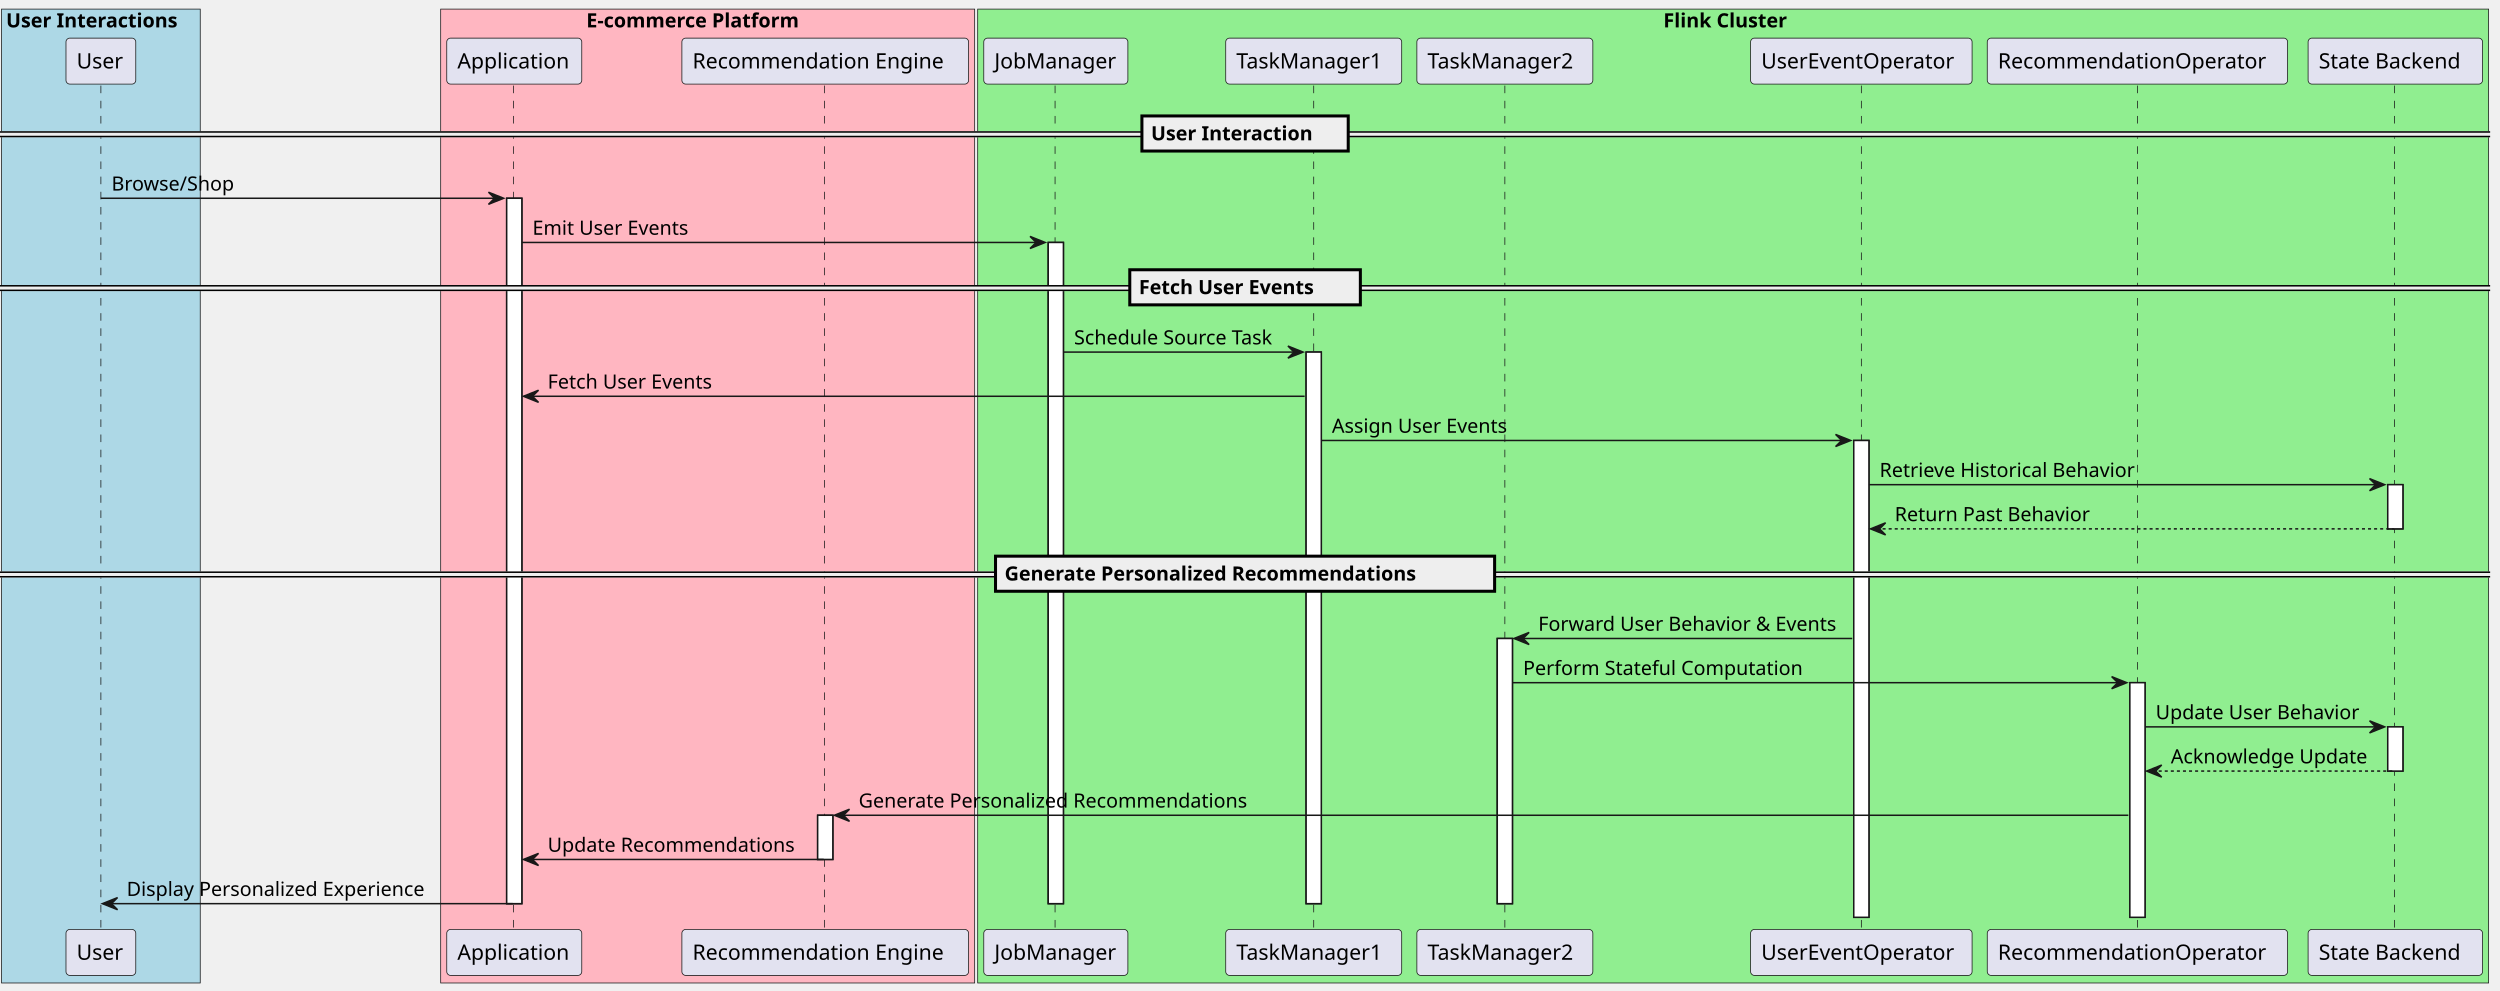
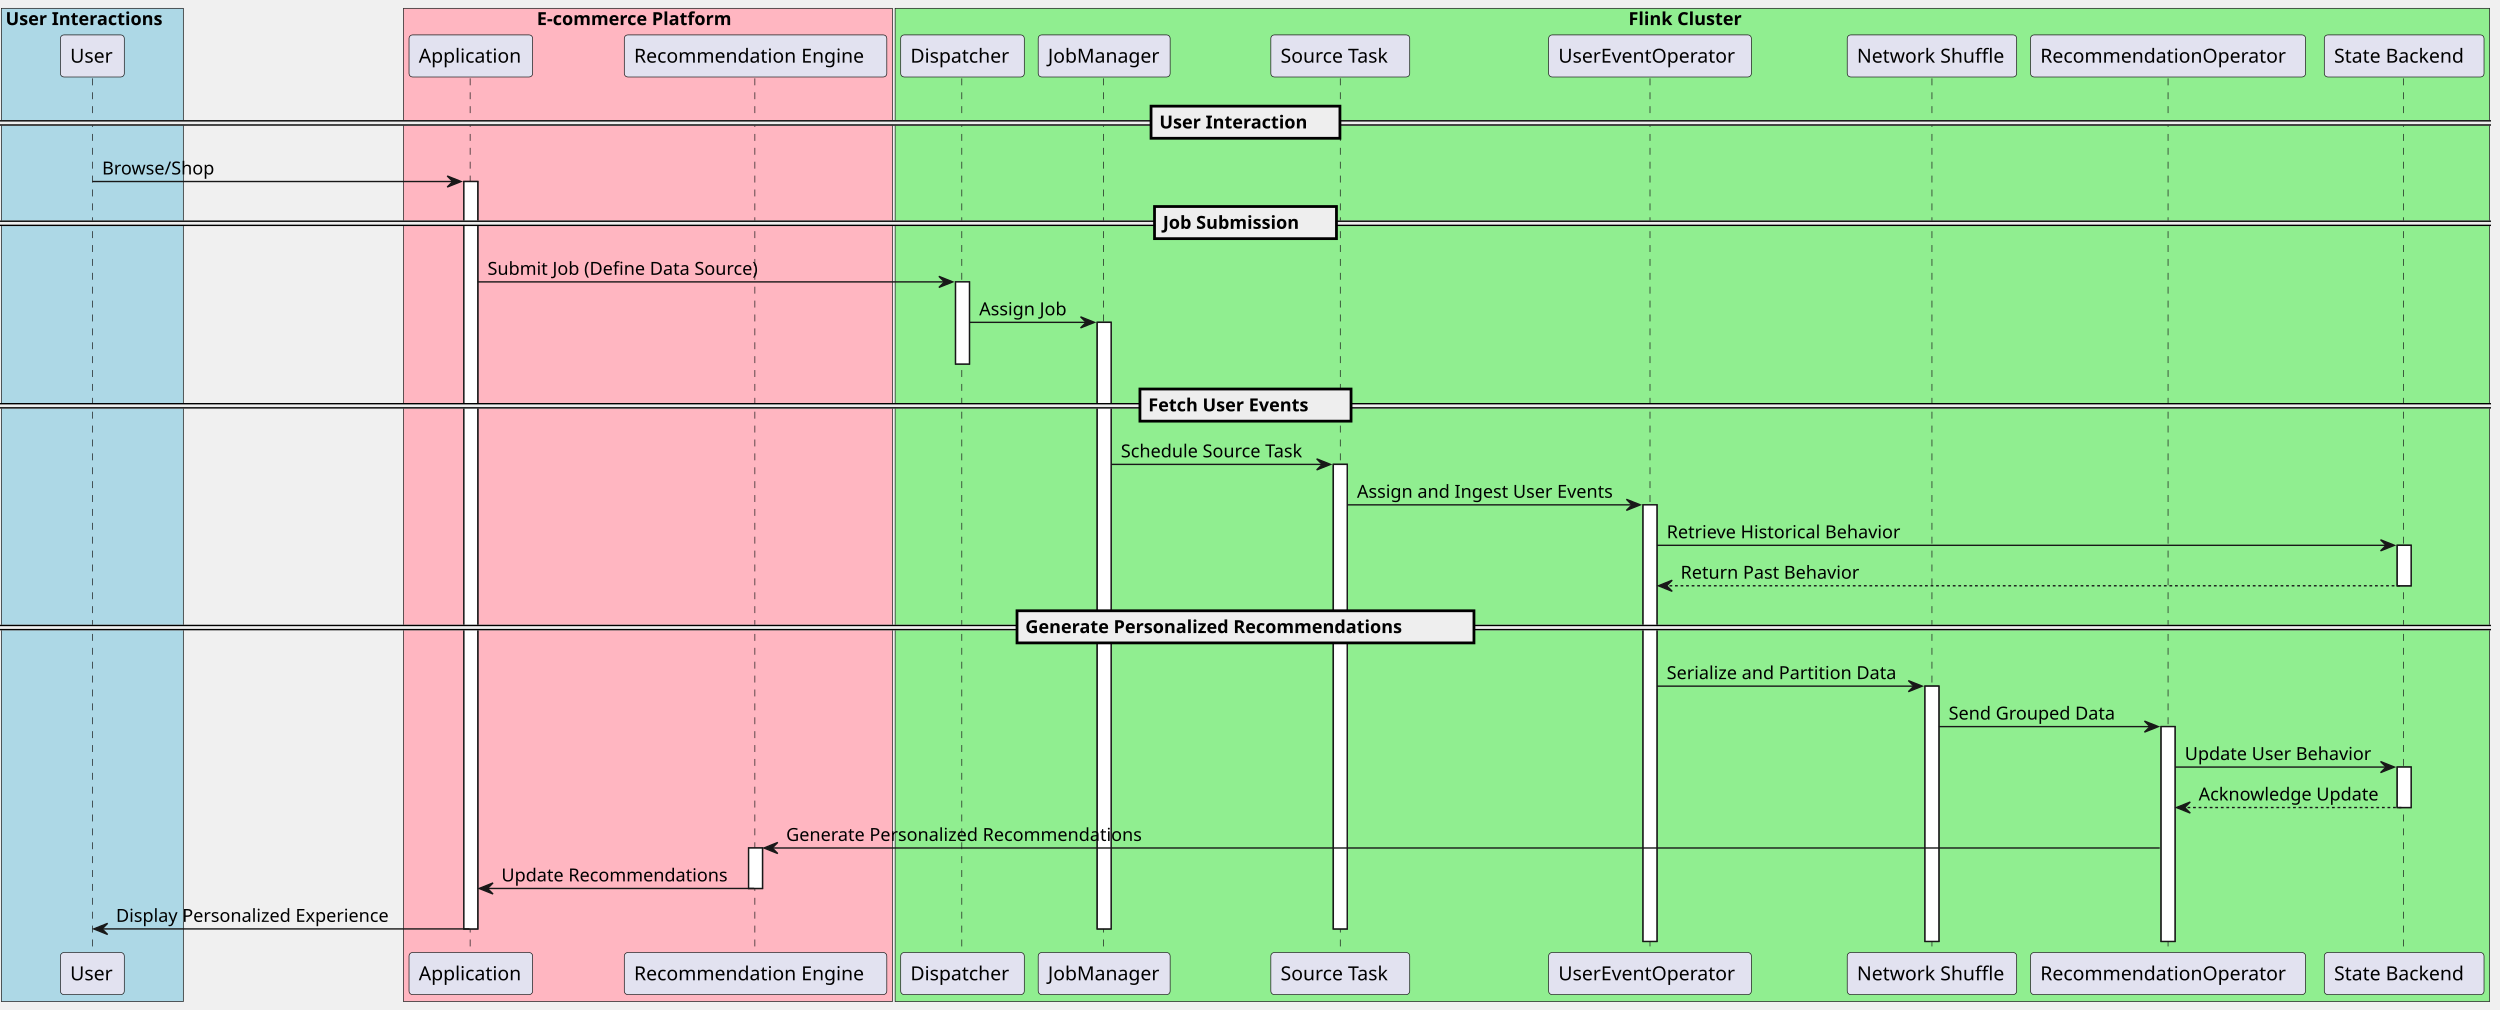
- <svg xmlns="http://www.w3.org/2000/svg" contentStyleType="text/css" height="653px" preserveAspectRatio="none" style="width:1648px;height:653px;background:#FFFFFF;" version="1.1" viewBox="0 0 1648 653" width="1648px" zoomAndPan="magnify">
+ <svg xmlns="http://www.w3.org/2000/svg" contentStyleType="text/css" height="727px" preserveAspectRatio="none" style="width:1800px;height:727px;background:#FFFFFF;" version="1.1" viewBox="0 0 1800 727" width="1800px" zoomAndPan="magnify">
  <defs />
  <g>
-     <rect fill="#ADD8E6" height="641.984" style="stroke:#181818;stroke-width:0.5;" width="131" x="1" y="6" />
+     <rect fill="#ADD8E6" height="715.117" style="stroke:#181818;stroke-width:0.5;" width="131" x="1" y="6" />
    <text fill="#000000" font-family="sans-serif" font-size="13" font-weight="bold" lengthAdjust="spacing" textLength="125" x="4" y="18.067">User Interactions</text>
-     <rect fill="#FFB6C1" height="641.984" style="stroke:#181818;stroke-width:0.5;" width="352" x="290.5" y="6" />
+     <rect fill="#FFB6C1" height="715.117" style="stroke:#181818;stroke-width:0.5;" width="352" x="290.5" y="6" />
    <text fill="#000000" font-family="sans-serif" font-size="13" font-weight="bold" lengthAdjust="spacing" textLength="160" x="386.5" y="18.067">E-commerce Platform</text>
-     <rect fill="#90EE90" height="641.984" style="stroke:#181818;stroke-width:0.5;" width="996" x="644.5" y="6" />
-     <text fill="#000000" font-family="sans-serif" font-size="13" font-weight="bold" lengthAdjust="spacing" textLength="92" x="1096.5" y="18.067">Flink Cluster</text>
-     <rect fill="#FFFFFF" height="464.992" style="stroke:#181818;stroke-width:1.0;" width="10" x="334" y="130.695" />
-     <rect fill="#FFFFFF" height="29.133" style="stroke:#181818;stroke-width:1.0;" width="10" x="539" y="537.422" />
-     <rect fill="#FFFFFF" height="435.859" style="stroke:#181818;stroke-width:1.0;" width="10" x="691" y="159.828" />
-     <rect fill="#FFFFFF" height="363.594" style="stroke:#181818;stroke-width:1.0;" width="10" x="861" y="232.094" />
-     <rect fill="#FFFFFF" height="174.797" style="stroke:#181818;stroke-width:1.0;" width="10" x="987" y="420.891" />
-     <rect fill="#FFFFFF" height="314.328" style="stroke:#181818;stroke-width:1.0;" width="10" x="1222" y="290.359" />
-     <rect fill="#FFFFFF" height="154.664" style="stroke:#181818;stroke-width:1.0;" width="10" x="1404" y="450.023" />
-     <rect fill="#FFFFFF" height="29.133" style="stroke:#181818;stroke-width:1.0;" width="10" x="1574" y="319.492" />
-     <rect fill="#FFFFFF" height="29.133" style="stroke:#181818;stroke-width:1.0;" width="10" x="1574" y="479.156" />
-     <line style="stroke:#181818;stroke-width:0.5;stroke-dasharray:5.0,5.0;" x1="66.5" x2="66.5" y1="56.43" y2="613.688" />
-     <line style="stroke:#181818;stroke-width:0.5;stroke-dasharray:5.0,5.0;" x1="338.5" x2="338.5" y1="56.43" y2="613.688" />
-     <line style="stroke:#181818;stroke-width:0.5;stroke-dasharray:5.0,5.0;" x1="543.5" x2="543.5" y1="56.43" y2="613.688" />
-     <line style="stroke:#181818;stroke-width:0.5;stroke-dasharray:5.0,5.0;" x1="695.5" x2="695.5" y1="56.43" y2="613.688" />
-     <line style="stroke:#181818;stroke-width:0.5;stroke-dasharray:5.0,5.0;" x1="866" x2="866" y1="56.43" y2="613.688" />
-     <line style="stroke:#181818;stroke-width:0.5;stroke-dasharray:5.0,5.0;" x1="992" x2="992" y1="56.43" y2="613.688" />
-     <line style="stroke:#181818;stroke-width:0.5;stroke-dasharray:5.0,5.0;" x1="1227" x2="1227" y1="56.43" y2="613.688" />
-     <line style="stroke:#181818;stroke-width:0.5;stroke-dasharray:5.0,5.0;" x1="1409" x2="1409" y1="56.43" y2="613.688" />
-     <line style="stroke:#181818;stroke-width:0.5;stroke-dasharray:5.0,5.0;" x1="1578.5" x2="1578.5" y1="56.43" y2="613.688" />
+     <rect fill="#90EE90" height="715.117" style="stroke:#181818;stroke-width:0.5;" width="1148" x="644.5" y="6" />
+     <text fill="#000000" font-family="sans-serif" font-size="13" font-weight="bold" lengthAdjust="spacing" textLength="92" x="1172.5" y="18.067">Flink Cluster</text>
+     <rect fill="#FFFFFF" height="538.125" style="stroke:#181818;stroke-width:1.0;" width="10" x="334" y="130.695" />
+     <rect fill="#FFFFFF" height="29.133" style="stroke:#181818;stroke-width:1.0;" width="10" x="539" y="610.555" />
+     <rect fill="#FFFFFF" height="59.133" style="stroke:#181818;stroke-width:1.0;" width="10" x="688" y="202.961" />
+     <rect fill="#FFFFFF" height="436.727" style="stroke:#181818;stroke-width:1.0;" width="10" x="790" y="232.094" />
+     <rect fill="#FFFFFF" height="334.461" style="stroke:#181818;stroke-width:1.0;" width="10" x="960" y="334.359" />
+     <rect fill="#FFFFFF" height="314.328" style="stroke:#181818;stroke-width:1.0;" width="10" x="1183" y="363.492" />
+     <rect fill="#FFFFFF" height="183.797" style="stroke:#181818;stroke-width:1.0;" width="10" x="1386" y="494.023" />
+     <rect fill="#FFFFFF" height="154.664" style="stroke:#181818;stroke-width:1.0;" width="10" x="1556" y="523.156" />
+     <rect fill="#FFFFFF" height="29.133" style="stroke:#181818;stroke-width:1.0;" width="10" x="1726" y="392.625" />
+     <rect fill="#FFFFFF" height="29.133" style="stroke:#181818;stroke-width:1.0;" width="10" x="1726" y="552.289" />
+     <line style="stroke:#181818;stroke-width:0.5;stroke-dasharray:5.0,5.0;" x1="66.5" x2="66.5" y1="56.43" y2="686.82" />
+     <line style="stroke:#181818;stroke-width:0.5;stroke-dasharray:5.0,5.0;" x1="338.5" x2="338.5" y1="56.43" y2="686.82" />
+     <line style="stroke:#181818;stroke-width:0.5;stroke-dasharray:5.0,5.0;" x1="543.5" x2="543.5" y1="56.43" y2="686.82" />
+     <line style="stroke:#181818;stroke-width:0.5;stroke-dasharray:5.0,5.0;" x1="692.5" x2="692.5" y1="56.43" y2="686.82" />
+     <line style="stroke:#181818;stroke-width:0.5;stroke-dasharray:5.0,5.0;" x1="794.5" x2="794.5" y1="56.43" y2="686.82" />
+     <line style="stroke:#181818;stroke-width:0.5;stroke-dasharray:5.0,5.0;" x1="965" x2="965" y1="56.43" y2="686.82" />
+     <line style="stroke:#181818;stroke-width:0.5;stroke-dasharray:5.0,5.0;" x1="1188" x2="1188" y1="56.43" y2="686.82" />
+     <line style="stroke:#181818;stroke-width:0.5;stroke-dasharray:5.0,5.0;" x1="1391" x2="1391" y1="56.43" y2="686.82" />
+     <line style="stroke:#181818;stroke-width:0.5;stroke-dasharray:5.0,5.0;" x1="1561" x2="1561" y1="56.43" y2="686.82" />
+     <line style="stroke:#181818;stroke-width:0.5;stroke-dasharray:5.0,5.0;" x1="1730.5" x2="1730.5" y1="56.43" y2="686.82" />
    <rect fill="#E2E2F0" height="30.297" rx="2.5" ry="2.5" style="stroke:#181818;stroke-width:0.5;" width="46" x="43.5" y="25.133" />
    <text fill="#000000" font-family="sans-serif" font-size="14" lengthAdjust="spacing" textLength="32" x="50.5" y="45.128">User</text>
-     <rect fill="#E2E2F0" height="30.297" rx="2.5" ry="2.5" style="stroke:#181818;stroke-width:0.5;" width="46" x="43.5" y="612.688" />
-     <text fill="#000000" font-family="sans-serif" font-size="14" lengthAdjust="spacing" textLength="32" x="50.5" y="632.683">User</text>
+     <rect fill="#E2E2F0" height="30.297" rx="2.5" ry="2.5" style="stroke:#181818;stroke-width:0.5;" width="46" x="43.5" y="685.82" />
+     <text fill="#000000" font-family="sans-serif" font-size="14" lengthAdjust="spacing" textLength="32" x="50.5" y="705.815">User</text>
    <rect fill="#E2E2F0" height="30.297" rx="2.5" ry="2.5" style="stroke:#181818;stroke-width:0.5;" width="89" x="294.5" y="25.133" />
    <text fill="#000000" font-family="sans-serif" font-size="14" lengthAdjust="spacing" textLength="75" x="301.5" y="45.128">Application</text>
-     <rect fill="#E2E2F0" height="30.297" rx="2.5" ry="2.5" style="stroke:#181818;stroke-width:0.5;" width="89" x="294.5" y="612.688" />
-     <text fill="#000000" font-family="sans-serif" font-size="14" lengthAdjust="spacing" textLength="75" x="301.5" y="632.683">Application</text>
+     <rect fill="#E2E2F0" height="30.297" rx="2.5" ry="2.5" style="stroke:#181818;stroke-width:0.5;" width="89" x="294.5" y="685.82" />
+     <text fill="#000000" font-family="sans-serif" font-size="14" lengthAdjust="spacing" textLength="75" x="301.5" y="705.815">Application</text>
    <rect fill="#E2E2F0" height="30.297" rx="2.5" ry="2.5" style="stroke:#181818;stroke-width:0.5;" width="189" x="449.5" y="25.133" />
    <text fill="#000000" font-family="sans-serif" font-size="14" lengthAdjust="spacing" textLength="175" x="456.5" y="45.128">Recommendation Engine</text>
-     <rect fill="#E2E2F0" height="30.297" rx="2.5" ry="2.5" style="stroke:#181818;stroke-width:0.5;" width="189" x="449.5" y="612.688" />
-     <text fill="#000000" font-family="sans-serif" font-size="14" lengthAdjust="spacing" textLength="175" x="456.5" y="632.683">Recommendation Engine</text>
-     <rect fill="#E2E2F0" height="30.297" rx="2.5" ry="2.5" style="stroke:#181818;stroke-width:0.5;" width="95" x="648.5" y="25.133" />
-     <text fill="#000000" font-family="sans-serif" font-size="14" lengthAdjust="spacing" textLength="81" x="655.5" y="45.128">JobManager</text>
-     <rect fill="#E2E2F0" height="30.297" rx="2.5" ry="2.5" style="stroke:#181818;stroke-width:0.5;" width="95" x="648.5" y="612.688" />
-     <text fill="#000000" font-family="sans-serif" font-size="14" lengthAdjust="spacing" textLength="81" x="655.5" y="632.683">JobManager</text>
-     <rect fill="#E2E2F0" height="30.297" rx="2.5" ry="2.5" style="stroke:#181818;stroke-width:0.5;" width="116" x="808" y="25.133" />
-     <text fill="#000000" font-family="sans-serif" font-size="14" lengthAdjust="spacing" textLength="102" x="815" y="45.128">TaskManager1</text>
-     <rect fill="#E2E2F0" height="30.297" rx="2.5" ry="2.5" style="stroke:#181818;stroke-width:0.5;" width="116" x="808" y="612.688" />
-     <text fill="#000000" font-family="sans-serif" font-size="14" lengthAdjust="spacing" textLength="102" x="815" y="632.683">TaskManager1</text>
-     <rect fill="#E2E2F0" height="30.297" rx="2.5" ry="2.5" style="stroke:#181818;stroke-width:0.5;" width="116" x="934" y="25.133" />
-     <text fill="#000000" font-family="sans-serif" font-size="14" lengthAdjust="spacing" textLength="102" x="941" y="45.128">TaskManager2</text>
-     <rect fill="#E2E2F0" height="30.297" rx="2.5" ry="2.5" style="stroke:#181818;stroke-width:0.5;" width="116" x="934" y="612.688" />
-     <text fill="#000000" font-family="sans-serif" font-size="14" lengthAdjust="spacing" textLength="102" x="941" y="632.683">TaskManager2</text>
-     <rect fill="#E2E2F0" height="30.297" rx="2.5" ry="2.5" style="stroke:#181818;stroke-width:0.5;" width="146" x="1154" y="25.133" />
-     <text fill="#000000" font-family="sans-serif" font-size="14" lengthAdjust="spacing" textLength="132" x="1161" y="45.128">UserEventOperator</text>
-     <rect fill="#E2E2F0" height="30.297" rx="2.5" ry="2.5" style="stroke:#181818;stroke-width:0.5;" width="146" x="1154" y="612.688" />
-     <text fill="#000000" font-family="sans-serif" font-size="14" lengthAdjust="spacing" textLength="132" x="1161" y="632.683">UserEventOperator</text>
-     <rect fill="#E2E2F0" height="30.297" rx="2.5" ry="2.5" style="stroke:#181818;stroke-width:0.5;" width="198" x="1310" y="25.133" />
-     <text fill="#000000" font-family="sans-serif" font-size="14" lengthAdjust="spacing" textLength="184" x="1317" y="45.128">RecommendationOperator</text>
-     <rect fill="#E2E2F0" height="30.297" rx="2.5" ry="2.5" style="stroke:#181818;stroke-width:0.5;" width="198" x="1310" y="612.688" />
-     <text fill="#000000" font-family="sans-serif" font-size="14" lengthAdjust="spacing" textLength="184" x="1317" y="632.683">RecommendationOperator</text>
-     <rect fill="#E2E2F0" height="30.297" rx="2.5" ry="2.5" style="stroke:#181818;stroke-width:0.5;" width="115" x="1521.5" y="25.133" />
-     <text fill="#000000" font-family="sans-serif" font-size="14" lengthAdjust="spacing" textLength="101" x="1528.5" y="45.128">State Backend</text>
-     <rect fill="#E2E2F0" height="30.297" rx="2.5" ry="2.5" style="stroke:#181818;stroke-width:0.5;" width="115" x="1521.5" y="612.688" />
-     <text fill="#000000" font-family="sans-serif" font-size="14" lengthAdjust="spacing" textLength="101" x="1528.5" y="632.683">State Backend</text>
-     <rect fill="#FFFFFF" height="464.992" style="stroke:#181818;stroke-width:1.0;" width="10" x="334" y="130.695" />
-     <rect fill="#FFFFFF" height="29.133" style="stroke:#181818;stroke-width:1.0;" width="10" x="539" y="537.422" />
-     <rect fill="#FFFFFF" height="435.859" style="stroke:#181818;stroke-width:1.0;" width="10" x="691" y="159.828" />
-     <rect fill="#FFFFFF" height="363.594" style="stroke:#181818;stroke-width:1.0;" width="10" x="861" y="232.094" />
-     <rect fill="#FFFFFF" height="174.797" style="stroke:#181818;stroke-width:1.0;" width="10" x="987" y="420.891" />
-     <rect fill="#FFFFFF" height="314.328" style="stroke:#181818;stroke-width:1.0;" width="10" x="1222" y="290.359" />
-     <rect fill="#FFFFFF" height="154.664" style="stroke:#181818;stroke-width:1.0;" width="10" x="1404" y="450.023" />
-     <rect fill="#FFFFFF" height="29.133" style="stroke:#181818;stroke-width:1.0;" width="10" x="1574" y="319.492" />
-     <rect fill="#FFFFFF" height="29.133" style="stroke:#181818;stroke-width:1.0;" width="10" x="1574" y="479.156" />
-     <rect fill="#EEEEEE" height="3" style="stroke:#EEEEEE;stroke-width:1.0;" width="1641.5" x="0" y="86.996" />
-     <line style="stroke:#000000;stroke-width:1.0;" x1="0" x2="1641.5" y1="86.996" y2="86.996" />
-     <line style="stroke:#000000;stroke-width:1.0;" x1="0" x2="1641.5" y1="89.996" y2="89.996" />
-     <rect fill="#EEEEEE" height="23.133" style="stroke:#000000;stroke-width:2.0;" width="136" x="752.75" y="76.43" />
-     <text fill="#000000" font-family="sans-serif" font-size="13" font-weight="bold" lengthAdjust="spacing" textLength="117" x="758.75" y="92.497">User Interaction</text>
+     <rect fill="#E2E2F0" height="30.297" rx="2.5" ry="2.5" style="stroke:#181818;stroke-width:0.5;" width="189" x="449.5" y="685.82" />
+     <text fill="#000000" font-family="sans-serif" font-size="14" lengthAdjust="spacing" textLength="175" x="456.5" y="705.815">Recommendation Engine</text>
+     <rect fill="#E2E2F0" height="30.297" rx="2.5" ry="2.5" style="stroke:#181818;stroke-width:0.5;" width="89" x="648.5" y="25.133" />
+     <text fill="#000000" font-family="sans-serif" font-size="14" lengthAdjust="spacing" textLength="75" x="655.5" y="45.128">Dispatcher</text>
+     <rect fill="#E2E2F0" height="30.297" rx="2.5" ry="2.5" style="stroke:#181818;stroke-width:0.5;" width="89" x="648.5" y="685.82" />
+     <text fill="#000000" font-family="sans-serif" font-size="14" lengthAdjust="spacing" textLength="75" x="655.5" y="705.815">Dispatcher</text>
+     <rect fill="#E2E2F0" height="30.297" rx="2.5" ry="2.5" style="stroke:#181818;stroke-width:0.5;" width="95" x="747.5" y="25.133" />
+     <text fill="#000000" font-family="sans-serif" font-size="14" lengthAdjust="spacing" textLength="81" x="754.5" y="45.128">JobManager</text>
+     <rect fill="#E2E2F0" height="30.297" rx="2.5" ry="2.5" style="stroke:#181818;stroke-width:0.5;" width="95" x="747.5" y="685.82" />
+     <text fill="#000000" font-family="sans-serif" font-size="14" lengthAdjust="spacing" textLength="81" x="754.5" y="705.815">JobManager</text>
+     <rect fill="#E2E2F0" height="30.297" rx="2.5" ry="2.5" style="stroke:#181818;stroke-width:0.5;" width="100" x="915" y="25.133" />
+     <text fill="#000000" font-family="sans-serif" font-size="14" lengthAdjust="spacing" textLength="86" x="922" y="45.128">Source Task</text>
+     <rect fill="#E2E2F0" height="30.297" rx="2.5" ry="2.5" style="stroke:#181818;stroke-width:0.5;" width="100" x="915" y="685.82" />
+     <text fill="#000000" font-family="sans-serif" font-size="14" lengthAdjust="spacing" textLength="86" x="922" y="705.815">Source Task</text>
+     <rect fill="#E2E2F0" height="30.297" rx="2.5" ry="2.5" style="stroke:#181818;stroke-width:0.5;" width="146" x="1115" y="25.133" />
+     <text fill="#000000" font-family="sans-serif" font-size="14" lengthAdjust="spacing" textLength="132" x="1122" y="45.128">UserEventOperator</text>
+     <rect fill="#E2E2F0" height="30.297" rx="2.5" ry="2.5" style="stroke:#181818;stroke-width:0.5;" width="146" x="1115" y="685.82" />
+     <text fill="#000000" font-family="sans-serif" font-size="14" lengthAdjust="spacing" textLength="132" x="1122" y="705.815">UserEventOperator</text>
+     <rect fill="#E2E2F0" height="30.297" rx="2.5" ry="2.5" style="stroke:#181818;stroke-width:0.5;" width="122" x="1330" y="25.133" />
+     <text fill="#000000" font-family="sans-serif" font-size="14" lengthAdjust="spacing" textLength="108" x="1337" y="45.128">Network Shuffle</text>
+     <rect fill="#E2E2F0" height="30.297" rx="2.5" ry="2.5" style="stroke:#181818;stroke-width:0.5;" width="122" x="1330" y="685.82" />
+     <text fill="#000000" font-family="sans-serif" font-size="14" lengthAdjust="spacing" textLength="108" x="1337" y="705.815">Network Shuffle</text>
+     <rect fill="#E2E2F0" height="30.297" rx="2.5" ry="2.5" style="stroke:#181818;stroke-width:0.5;" width="198" x="1462" y="25.133" />
+     <text fill="#000000" font-family="sans-serif" font-size="14" lengthAdjust="spacing" textLength="184" x="1469" y="45.128">RecommendationOperator</text>
+     <rect fill="#E2E2F0" height="30.297" rx="2.5" ry="2.5" style="stroke:#181818;stroke-width:0.5;" width="198" x="1462" y="685.82" />
+     <text fill="#000000" font-family="sans-serif" font-size="14" lengthAdjust="spacing" textLength="184" x="1469" y="705.815">RecommendationOperator</text>
+     <rect fill="#E2E2F0" height="30.297" rx="2.5" ry="2.5" style="stroke:#181818;stroke-width:0.5;" width="115" x="1673.5" y="25.133" />
+     <text fill="#000000" font-family="sans-serif" font-size="14" lengthAdjust="spacing" textLength="101" x="1680.5" y="45.128">State Backend</text>
+     <rect fill="#E2E2F0" height="30.297" rx="2.5" ry="2.5" style="stroke:#181818;stroke-width:0.5;" width="115" x="1673.5" y="685.82" />
+     <text fill="#000000" font-family="sans-serif" font-size="14" lengthAdjust="spacing" textLength="101" x="1680.5" y="705.815">State Backend</text>
+     <rect fill="#FFFFFF" height="538.125" style="stroke:#181818;stroke-width:1.0;" width="10" x="334" y="130.695" />
+     <rect fill="#FFFFFF" height="29.133" style="stroke:#181818;stroke-width:1.0;" width="10" x="539" y="610.555" />
+     <rect fill="#FFFFFF" height="59.133" style="stroke:#181818;stroke-width:1.0;" width="10" x="688" y="202.961" />
+     <rect fill="#FFFFFF" height="436.727" style="stroke:#181818;stroke-width:1.0;" width="10" x="790" y="232.094" />
+     <rect fill="#FFFFFF" height="334.461" style="stroke:#181818;stroke-width:1.0;" width="10" x="960" y="334.359" />
+     <rect fill="#FFFFFF" height="314.328" style="stroke:#181818;stroke-width:1.0;" width="10" x="1183" y="363.492" />
+     <rect fill="#FFFFFF" height="183.797" style="stroke:#181818;stroke-width:1.0;" width="10" x="1386" y="494.023" />
+     <rect fill="#FFFFFF" height="154.664" style="stroke:#181818;stroke-width:1.0;" width="10" x="1556" y="523.156" />
+     <rect fill="#FFFFFF" height="29.133" style="stroke:#181818;stroke-width:1.0;" width="10" x="1726" y="392.625" />
+     <rect fill="#FFFFFF" height="29.133" style="stroke:#181818;stroke-width:1.0;" width="10" x="1726" y="552.289" />
+     <rect fill="#EEEEEE" height="3" style="stroke:#EEEEEE;stroke-width:1.0;" width="1793.5" x="0" y="86.996" />
+     <line style="stroke:#000000;stroke-width:1.0;" x1="0" x2="1793.5" y1="86.996" y2="86.996" />
+     <line style="stroke:#000000;stroke-width:1.0;" x1="0" x2="1793.5" y1="89.996" y2="89.996" />
+     <rect fill="#EEEEEE" height="23.133" style="stroke:#000000;stroke-width:2.0;" width="136" x="828.75" y="76.43" />
+     <text fill="#000000" font-family="sans-serif" font-size="13" font-weight="bold" lengthAdjust="spacing" textLength="117" x="834.75" y="92.497">User Interaction</text>
    <polygon fill="#181818" points="322,126.695,332,130.695,322,134.695,326,130.695" style="stroke:#181818;stroke-width:1.0;" />
    <line style="stroke:#181818;stroke-width:1.0;" x1="66.5" x2="328" y1="130.695" y2="130.695" />
    <text fill="#000000" font-family="sans-serif" font-size="13" lengthAdjust="spacing" textLength="83" x="73.5" y="125.629">Browse/Shop</text>
-     <polygon fill="#181818" points="679,155.828,689,159.828,679,163.828,683,159.828" style="stroke:#181818;stroke-width:1.0;" />
-     <line style="stroke:#181818;stroke-width:1.0;" x1="344" x2="685" y1="159.828" y2="159.828" />
-     <text fill="#000000" font-family="sans-serif" font-size="13" lengthAdjust="spacing" textLength="110" x="351" y="154.762">Emit User Events</text>
-     <rect fill="#EEEEEE" height="3" style="stroke:#EEEEEE;stroke-width:1.0;" width="1641.5" x="0" y="188.394" />
-     <line style="stroke:#000000;stroke-width:1.0;" x1="0" x2="1641.5" y1="188.394" y2="188.394" />
-     <line style="stroke:#000000;stroke-width:1.0;" x1="0" x2="1641.5" y1="191.394" y2="191.394" />
-     <rect fill="#EEEEEE" height="23.133" style="stroke:#000000;stroke-width:2.0;" width="152" x="744.75" y="177.828" />
-     <text fill="#000000" font-family="sans-serif" font-size="13" font-weight="bold" lengthAdjust="spacing" textLength="133" x="750.75" y="193.895">Fetch User Events</text>
-     <polygon fill="#181818" points="849,228.094,859,232.094,849,236.094,853,232.094" style="stroke:#181818;stroke-width:1.0;" />
-     <line style="stroke:#181818;stroke-width:1.0;" x1="701" x2="855" y1="232.094" y2="232.094" />
-     <text fill="#000000" font-family="sans-serif" font-size="13" lengthAdjust="spacing" textLength="141" x="708" y="227.028">Schedule Source Task</text>
-     <polygon fill="#181818" points="355,257.227,345,261.227,355,265.227,351,261.227" style="stroke:#181818;stroke-width:1.0;" />
-     <line style="stroke:#181818;stroke-width:1.0;" x1="349" x2="860" y1="261.227" y2="261.227" />
-     <text fill="#000000" font-family="sans-serif" font-size="13" lengthAdjust="spacing" textLength="116" x="361" y="256.161">Fetch User Events</text>
-     <polygon fill="#181818" points="1210,286.359,1220,290.359,1210,294.359,1214,290.359" style="stroke:#181818;stroke-width:1.0;" />
-     <line style="stroke:#181818;stroke-width:1.0;" x1="871" x2="1216" y1="290.359" y2="290.359" />
-     <text fill="#000000" font-family="sans-serif" font-size="13" lengthAdjust="spacing" textLength="123" x="878" y="285.293">Assign User Events</text>
-     <polygon fill="#181818" points="1562,315.492,1572,319.492,1562,323.492,1566,319.492" style="stroke:#181818;stroke-width:1.0;" />
-     <line style="stroke:#181818;stroke-width:1.0;" x1="1232" x2="1568" y1="319.492" y2="319.492" />
-     <text fill="#000000" font-family="sans-serif" font-size="13" lengthAdjust="spacing" textLength="175" x="1239" y="314.426">Retrieve Historical Behavior</text>
-     <polygon fill="#181818" points="1243,344.625,1233,348.625,1243,352.625,1239,348.625" style="stroke:#181818;stroke-width:1.0;" />
-     <line style="stroke:#181818;stroke-width:1.0;stroke-dasharray:2.0,2.0;" x1="1237" x2="1578" y1="348.625" y2="348.625" />
-     <text fill="#000000" font-family="sans-serif" font-size="13" lengthAdjust="spacing" textLength="134" x="1249" y="343.559">Return Past Behavior</text>
-     <rect fill="#EEEEEE" height="3" style="stroke:#EEEEEE;stroke-width:1.0;" width="1641.5" x="0" y="377.191" />
-     <line style="stroke:#000000;stroke-width:1.0;" x1="0" x2="1641.5" y1="377.191" y2="377.191" />
-     <line style="stroke:#000000;stroke-width:1.0;" x1="0" x2="1641.5" y1="380.191" y2="380.191" />
-     <rect fill="#EEEEEE" height="23.133" style="stroke:#000000;stroke-width:2.0;" width="329" x="656.25" y="366.625" />
-     <text fill="#000000" font-family="sans-serif" font-size="13" font-weight="bold" lengthAdjust="spacing" textLength="310" x="662.25" y="382.692">Generate Personalized Recommendations</text>
-     <polygon fill="#181818" points="1008,416.891,998,420.891,1008,424.891,1004,420.891" style="stroke:#181818;stroke-width:1.0;" />
-     <line style="stroke:#181818;stroke-width:1.0;" x1="1002" x2="1221" y1="420.891" y2="420.891" />
-     <text fill="#000000" font-family="sans-serif" font-size="13" lengthAdjust="spacing" textLength="206" x="1014" y="415.825">Forward User Behavior &amp; Events</text>
-     <polygon fill="#181818" points="1392,446.023,1402,450.023,1392,454.023,1396,450.023" style="stroke:#181818;stroke-width:1.0;" />
-     <line style="stroke:#181818;stroke-width:1.0;" x1="997" x2="1398" y1="450.023" y2="450.023" />
-     <text fill="#000000" font-family="sans-serif" font-size="13" lengthAdjust="spacing" textLength="192" x="1004" y="444.957">Perform Stateful Computation</text>
-     <polygon fill="#181818" points="1562,475.156,1572,479.156,1562,483.156,1566,479.156" style="stroke:#181818;stroke-width:1.0;" />
-     <line style="stroke:#181818;stroke-width:1.0;" x1="1414" x2="1568" y1="479.156" y2="479.156" />
-     <text fill="#000000" font-family="sans-serif" font-size="13" lengthAdjust="spacing" textLength="141" x="1421" y="474.09">Update User Behavior</text>
-     <polygon fill="#181818" points="1425,504.289,1415,508.289,1425,512.289,1421,508.289" style="stroke:#181818;stroke-width:1.0;" />
-     <line style="stroke:#181818;stroke-width:1.0;stroke-dasharray:2.0,2.0;" x1="1419" x2="1578" y1="508.289" y2="508.289" />
-     <text fill="#000000" font-family="sans-serif" font-size="13" lengthAdjust="spacing" textLength="134" x="1431" y="503.223">Acknowledge Update</text>
-     <polygon fill="#181818" points="560,533.422,550,537.422,560,541.422,556,537.422" style="stroke:#181818;stroke-width:1.0;" />
-     <line style="stroke:#181818;stroke-width:1.0;" x1="554" x2="1403" y1="537.422" y2="537.422" />
-     <text fill="#000000" font-family="sans-serif" font-size="13" lengthAdjust="spacing" textLength="269" x="566" y="532.356">Generate Personalized Recommendations</text>
-     <polygon fill="#181818" points="355,562.555,345,566.555,355,570.555,351,566.555" style="stroke:#181818;stroke-width:1.0;" />
-     <line style="stroke:#181818;stroke-width:1.0;" x1="349" x2="543" y1="566.555" y2="566.555" />
-     <text fill="#000000" font-family="sans-serif" font-size="13" lengthAdjust="spacing" textLength="171" x="361" y="561.489">Update Recommendations</text>
-     <polygon fill="#181818" points="77.5,591.688,67.5,595.688,77.5,599.688,73.5,595.688" style="stroke:#181818;stroke-width:1.0;" />
-     <line style="stroke:#181818;stroke-width:1.0;" x1="71.5" x2="338" y1="595.688" y2="595.688" />
-     <text fill="#000000" font-family="sans-serif" font-size="13" lengthAdjust="spacing" textLength="205" x="83.5" y="590.622">Display Personalized Experience</text>
+     <rect fill="#EEEEEE" height="3" style="stroke:#EEEEEE;stroke-width:1.0;" width="1793.5" x="0" y="159.262" />
+     <line style="stroke:#000000;stroke-width:1.0;" x1="0" x2="1793.5" y1="159.262" y2="159.262" />
+     <line style="stroke:#000000;stroke-width:1.0;" x1="0" x2="1793.5" y1="162.262" y2="162.262" />
+     <rect fill="#EEEEEE" height="23.133" style="stroke:#000000;stroke-width:2.0;" width="131" x="831.25" y="148.695" />
+     <text fill="#000000" font-family="sans-serif" font-size="13" font-weight="bold" lengthAdjust="spacing" textLength="112" x="837.25" y="164.762">Job Submission</text>
+     <polygon fill="#181818" points="676,198.961,686,202.961,676,206.961,680,202.961" style="stroke:#181818;stroke-width:1.0;" />
+     <line style="stroke:#181818;stroke-width:1.0;" x1="344" x2="682" y1="202.961" y2="202.961" />
+     <text fill="#000000" font-family="sans-serif" font-size="13" lengthAdjust="spacing" textLength="208" x="351" y="197.895">Submit Job (Define Data Source)</text>
+     <polygon fill="#181818" points="778,228.094,788,232.094,778,236.094,782,232.094" style="stroke:#181818;stroke-width:1.0;" />
+     <line style="stroke:#181818;stroke-width:1.0;" x1="698" x2="784" y1="232.094" y2="232.094" />
+     <text fill="#000000" font-family="sans-serif" font-size="13" lengthAdjust="spacing" textLength="65" x="705" y="227.028">Assign Job</text>
+     <rect fill="#EEEEEE" height="3" style="stroke:#EEEEEE;stroke-width:1.0;" width="1793.5" x="0" y="290.66" />
+     <line style="stroke:#000000;stroke-width:1.0;" x1="0" x2="1793.5" y1="290.66" y2="290.66" />
+     <line style="stroke:#000000;stroke-width:1.0;" x1="0" x2="1793.5" y1="293.66" y2="293.66" />
+     <rect fill="#EEEEEE" height="23.133" style="stroke:#000000;stroke-width:2.0;" width="152" x="820.75" y="280.094" />
+     <text fill="#000000" font-family="sans-serif" font-size="13" font-weight="bold" lengthAdjust="spacing" textLength="133" x="826.75" y="296.161">Fetch User Events</text>
+     <polygon fill="#181818" points="948,330.359,958,334.359,948,338.359,952,334.359" style="stroke:#181818;stroke-width:1.0;" />
+     <line style="stroke:#181818;stroke-width:1.0;" x1="800" x2="954" y1="334.359" y2="334.359" />
+     <text fill="#000000" font-family="sans-serif" font-size="13" lengthAdjust="spacing" textLength="141" x="807" y="329.293">Schedule Source Task</text>
+     <polygon fill="#181818" points="1171,359.492,1181,363.492,1171,367.492,1175,363.492" style="stroke:#181818;stroke-width:1.0;" />
+     <line style="stroke:#181818;stroke-width:1.0;" x1="970" x2="1177" y1="363.492" y2="363.492" />
+     <text fill="#000000" font-family="sans-serif" font-size="13" lengthAdjust="spacing" textLength="194" x="977" y="358.426">Assign and Ingest User Events</text>
+     <polygon fill="#181818" points="1714,388.625,1724,392.625,1714,396.625,1718,392.625" style="stroke:#181818;stroke-width:1.0;" />
+     <line style="stroke:#181818;stroke-width:1.0;" x1="1193" x2="1720" y1="392.625" y2="392.625" />
+     <text fill="#000000" font-family="sans-serif" font-size="13" lengthAdjust="spacing" textLength="175" x="1200" y="387.559">Retrieve Historical Behavior</text>
+     <polygon fill="#181818" points="1204,417.758,1194,421.758,1204,425.758,1200,421.758" style="stroke:#181818;stroke-width:1.0;" />
+     <line style="stroke:#181818;stroke-width:1.0;stroke-dasharray:2.0,2.0;" x1="1198" x2="1730" y1="421.758" y2="421.758" />
+     <text fill="#000000" font-family="sans-serif" font-size="13" lengthAdjust="spacing" textLength="134" x="1210" y="416.692">Return Past Behavior</text>
+     <rect fill="#EEEEEE" height="3" style="stroke:#EEEEEE;stroke-width:1.0;" width="1793.5" x="0" y="450.324" />
+     <line style="stroke:#000000;stroke-width:1.0;" x1="0" x2="1793.5" y1="450.324" y2="450.324" />
+     <line style="stroke:#000000;stroke-width:1.0;" x1="0" x2="1793.5" y1="453.324" y2="453.324" />
+     <rect fill="#EEEEEE" height="23.133" style="stroke:#000000;stroke-width:2.0;" width="329" x="732.25" y="439.758" />
+     <text fill="#000000" font-family="sans-serif" font-size="13" font-weight="bold" lengthAdjust="spacing" textLength="310" x="738.25" y="455.825">Generate Personalized Recommendations</text>
+     <polygon fill="#181818" points="1374,490.023,1384,494.023,1374,498.023,1378,494.023" style="stroke:#181818;stroke-width:1.0;" />
+     <line style="stroke:#181818;stroke-width:1.0;" x1="1193" x2="1380" y1="494.023" y2="494.023" />
+     <text fill="#000000" font-family="sans-serif" font-size="13" lengthAdjust="spacing" textLength="174" x="1200" y="488.957">Serialize and Partition Data</text>
+     <polygon fill="#181818" points="1544,519.156,1554,523.156,1544,527.156,1548,523.156" style="stroke:#181818;stroke-width:1.0;" />
+     <line style="stroke:#181818;stroke-width:1.0;" x1="1396" x2="1550" y1="523.156" y2="523.156" />
+     <text fill="#000000" font-family="sans-serif" font-size="13" lengthAdjust="spacing" textLength="127" x="1403" y="518.09">Send Grouped Data</text>
+     <polygon fill="#181818" points="1714,548.289,1724,552.289,1714,556.289,1718,552.289" style="stroke:#181818;stroke-width:1.0;" />
+     <line style="stroke:#181818;stroke-width:1.0;" x1="1566" x2="1720" y1="552.289" y2="552.289" />
+     <text fill="#000000" font-family="sans-serif" font-size="13" lengthAdjust="spacing" textLength="141" x="1573" y="547.223">Update User Behavior</text>
+     <polygon fill="#181818" points="1577,577.422,1567,581.422,1577,585.422,1573,581.422" style="stroke:#181818;stroke-width:1.0;" />
+     <line style="stroke:#181818;stroke-width:1.0;stroke-dasharray:2.0,2.0;" x1="1571" x2="1730" y1="581.422" y2="581.422" />
+     <text fill="#000000" font-family="sans-serif" font-size="13" lengthAdjust="spacing" textLength="134" x="1583" y="576.356">Acknowledge Update</text>
+     <polygon fill="#181818" points="560,606.555,550,610.555,560,614.555,556,610.555" style="stroke:#181818;stroke-width:1.0;" />
+     <line style="stroke:#181818;stroke-width:1.0;" x1="554" x2="1555" y1="610.555" y2="610.555" />
+     <text fill="#000000" font-family="sans-serif" font-size="13" lengthAdjust="spacing" textLength="269" x="566" y="605.489">Generate Personalized Recommendations</text>
+     <polygon fill="#181818" points="355,635.688,345,639.688,355,643.688,351,639.688" style="stroke:#181818;stroke-width:1.0;" />
+     <line style="stroke:#181818;stroke-width:1.0;" x1="349" x2="543" y1="639.688" y2="639.688" />
+     <text fill="#000000" font-family="sans-serif" font-size="13" lengthAdjust="spacing" textLength="171" x="361" y="634.622">Update Recommendations</text>
+     <polygon fill="#181818" points="77.5,664.82,67.5,668.82,77.5,672.82,73.5,668.82" style="stroke:#181818;stroke-width:1.0;" />
+     <line style="stroke:#181818;stroke-width:1.0;" x1="71.5" x2="338" y1="668.82" y2="668.82" />
+     <text fill="#000000" font-family="sans-serif" font-size="13" lengthAdjust="spacing" textLength="205" x="83.5" y="663.754">Display Personalized Experience</text>
  </g>
</svg>
